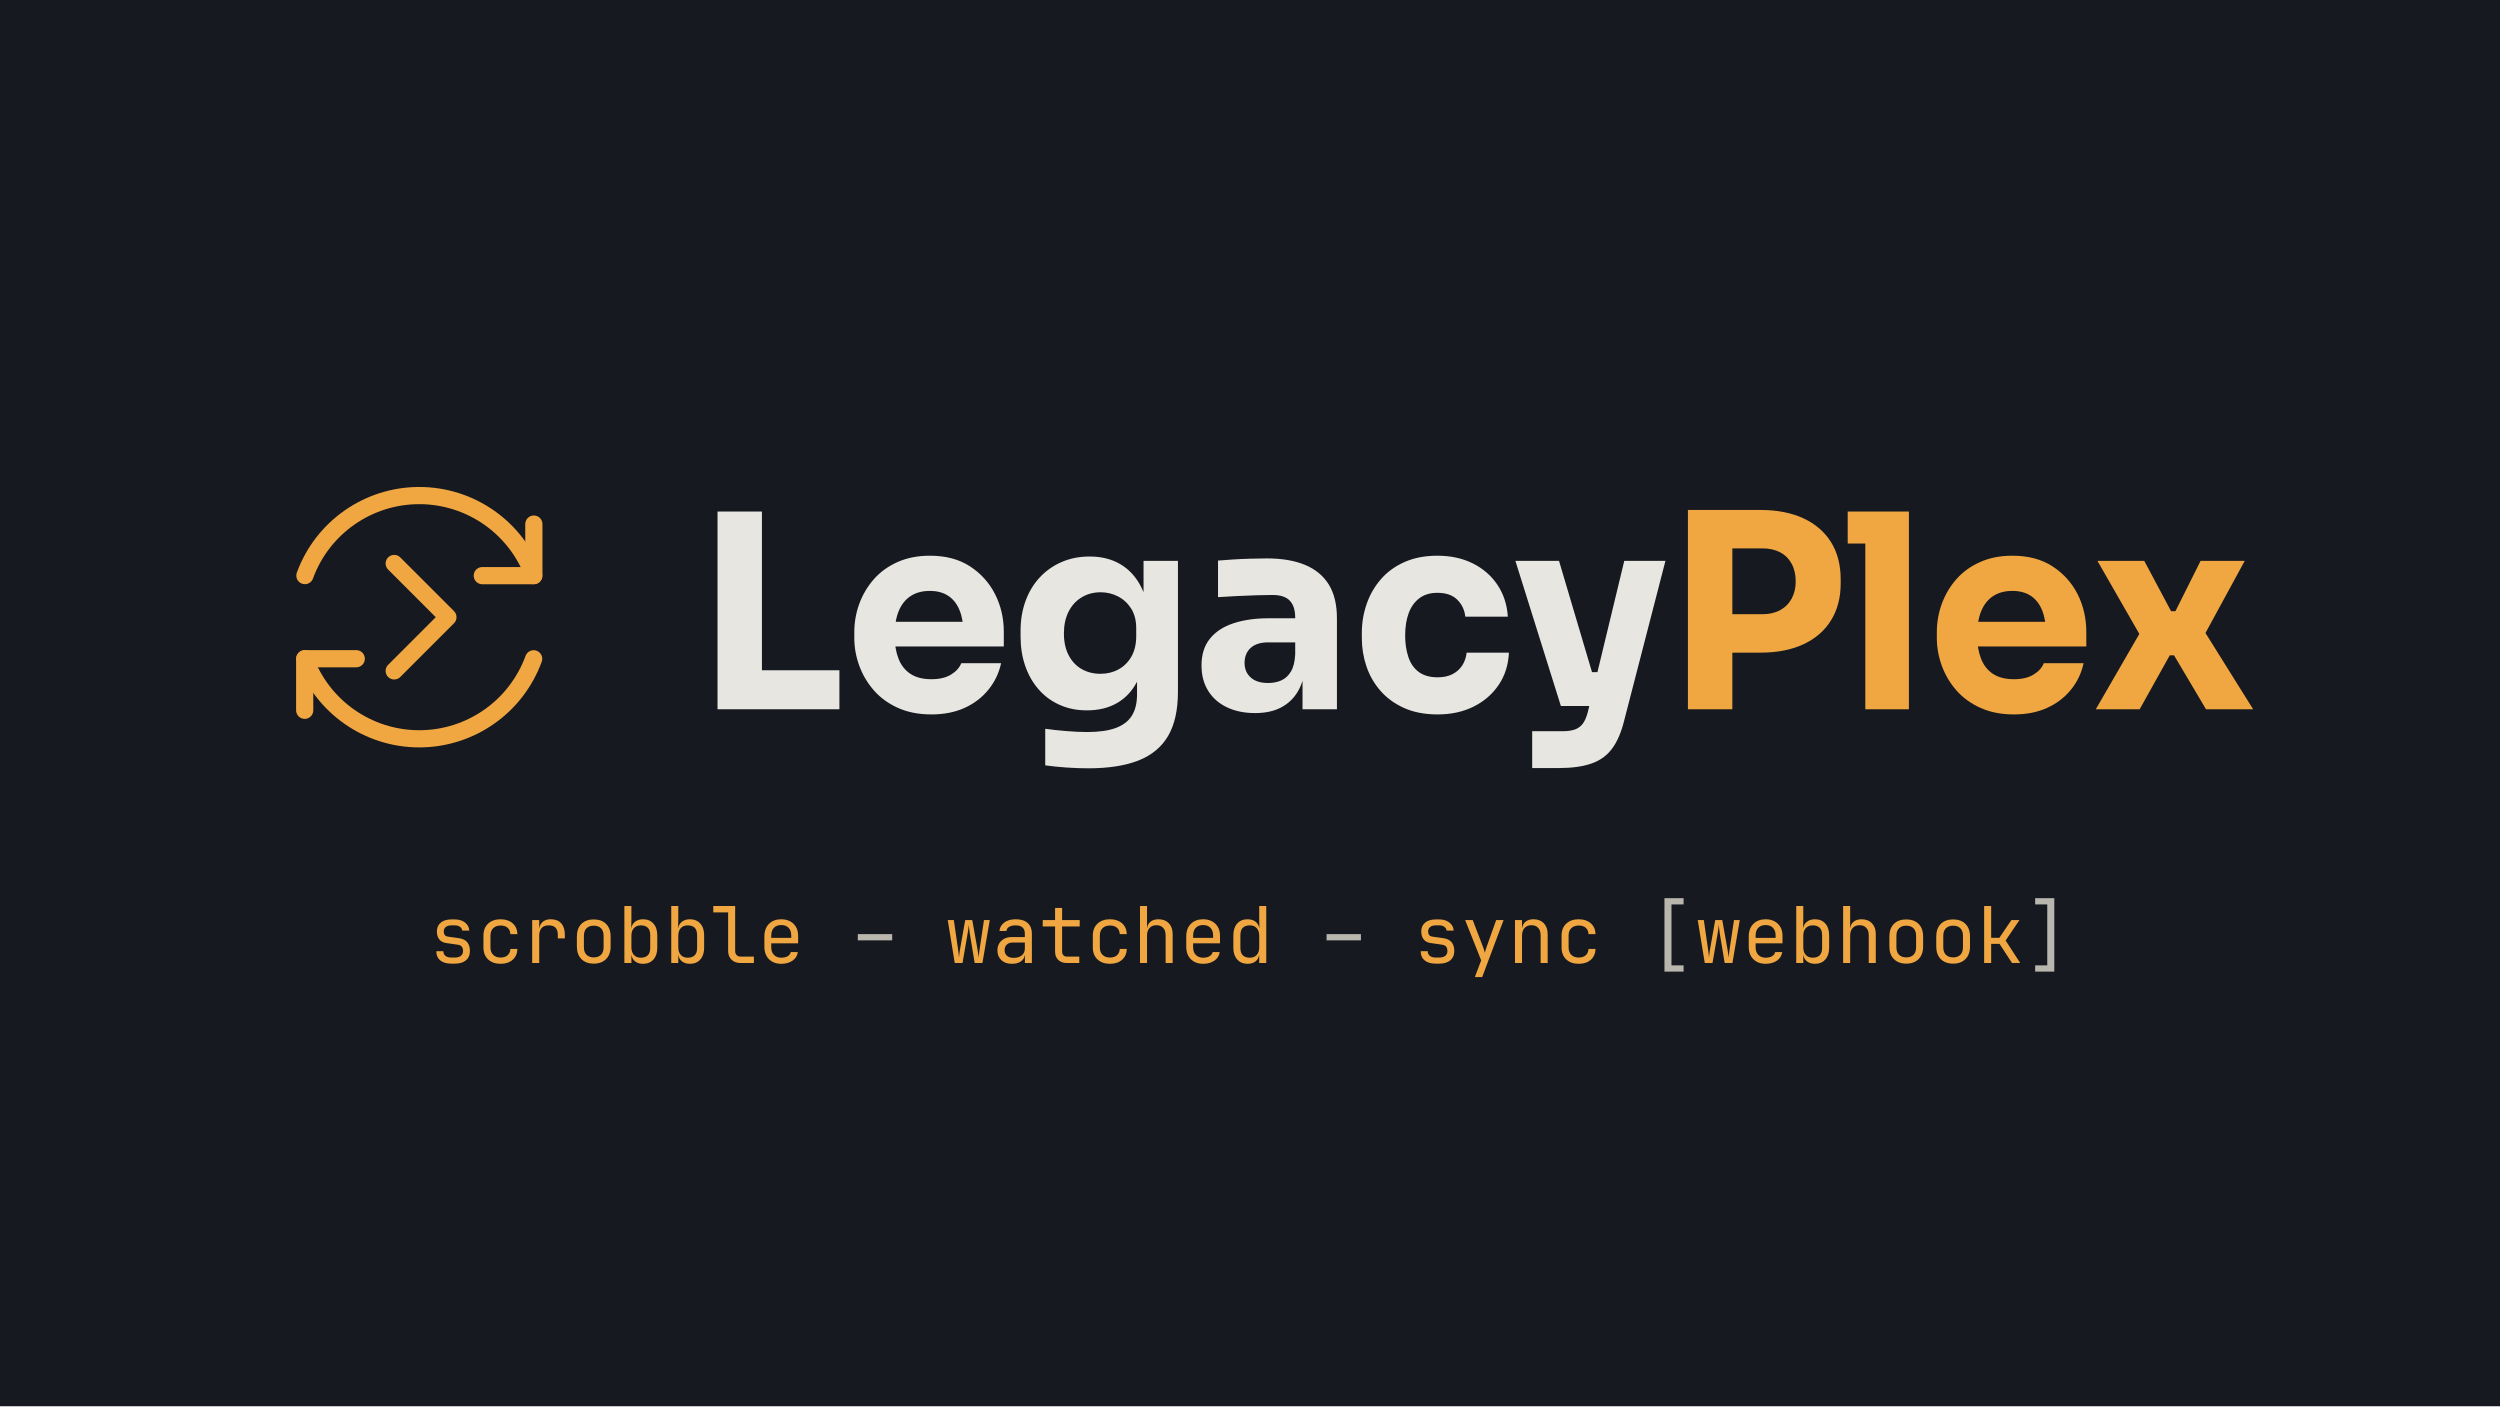
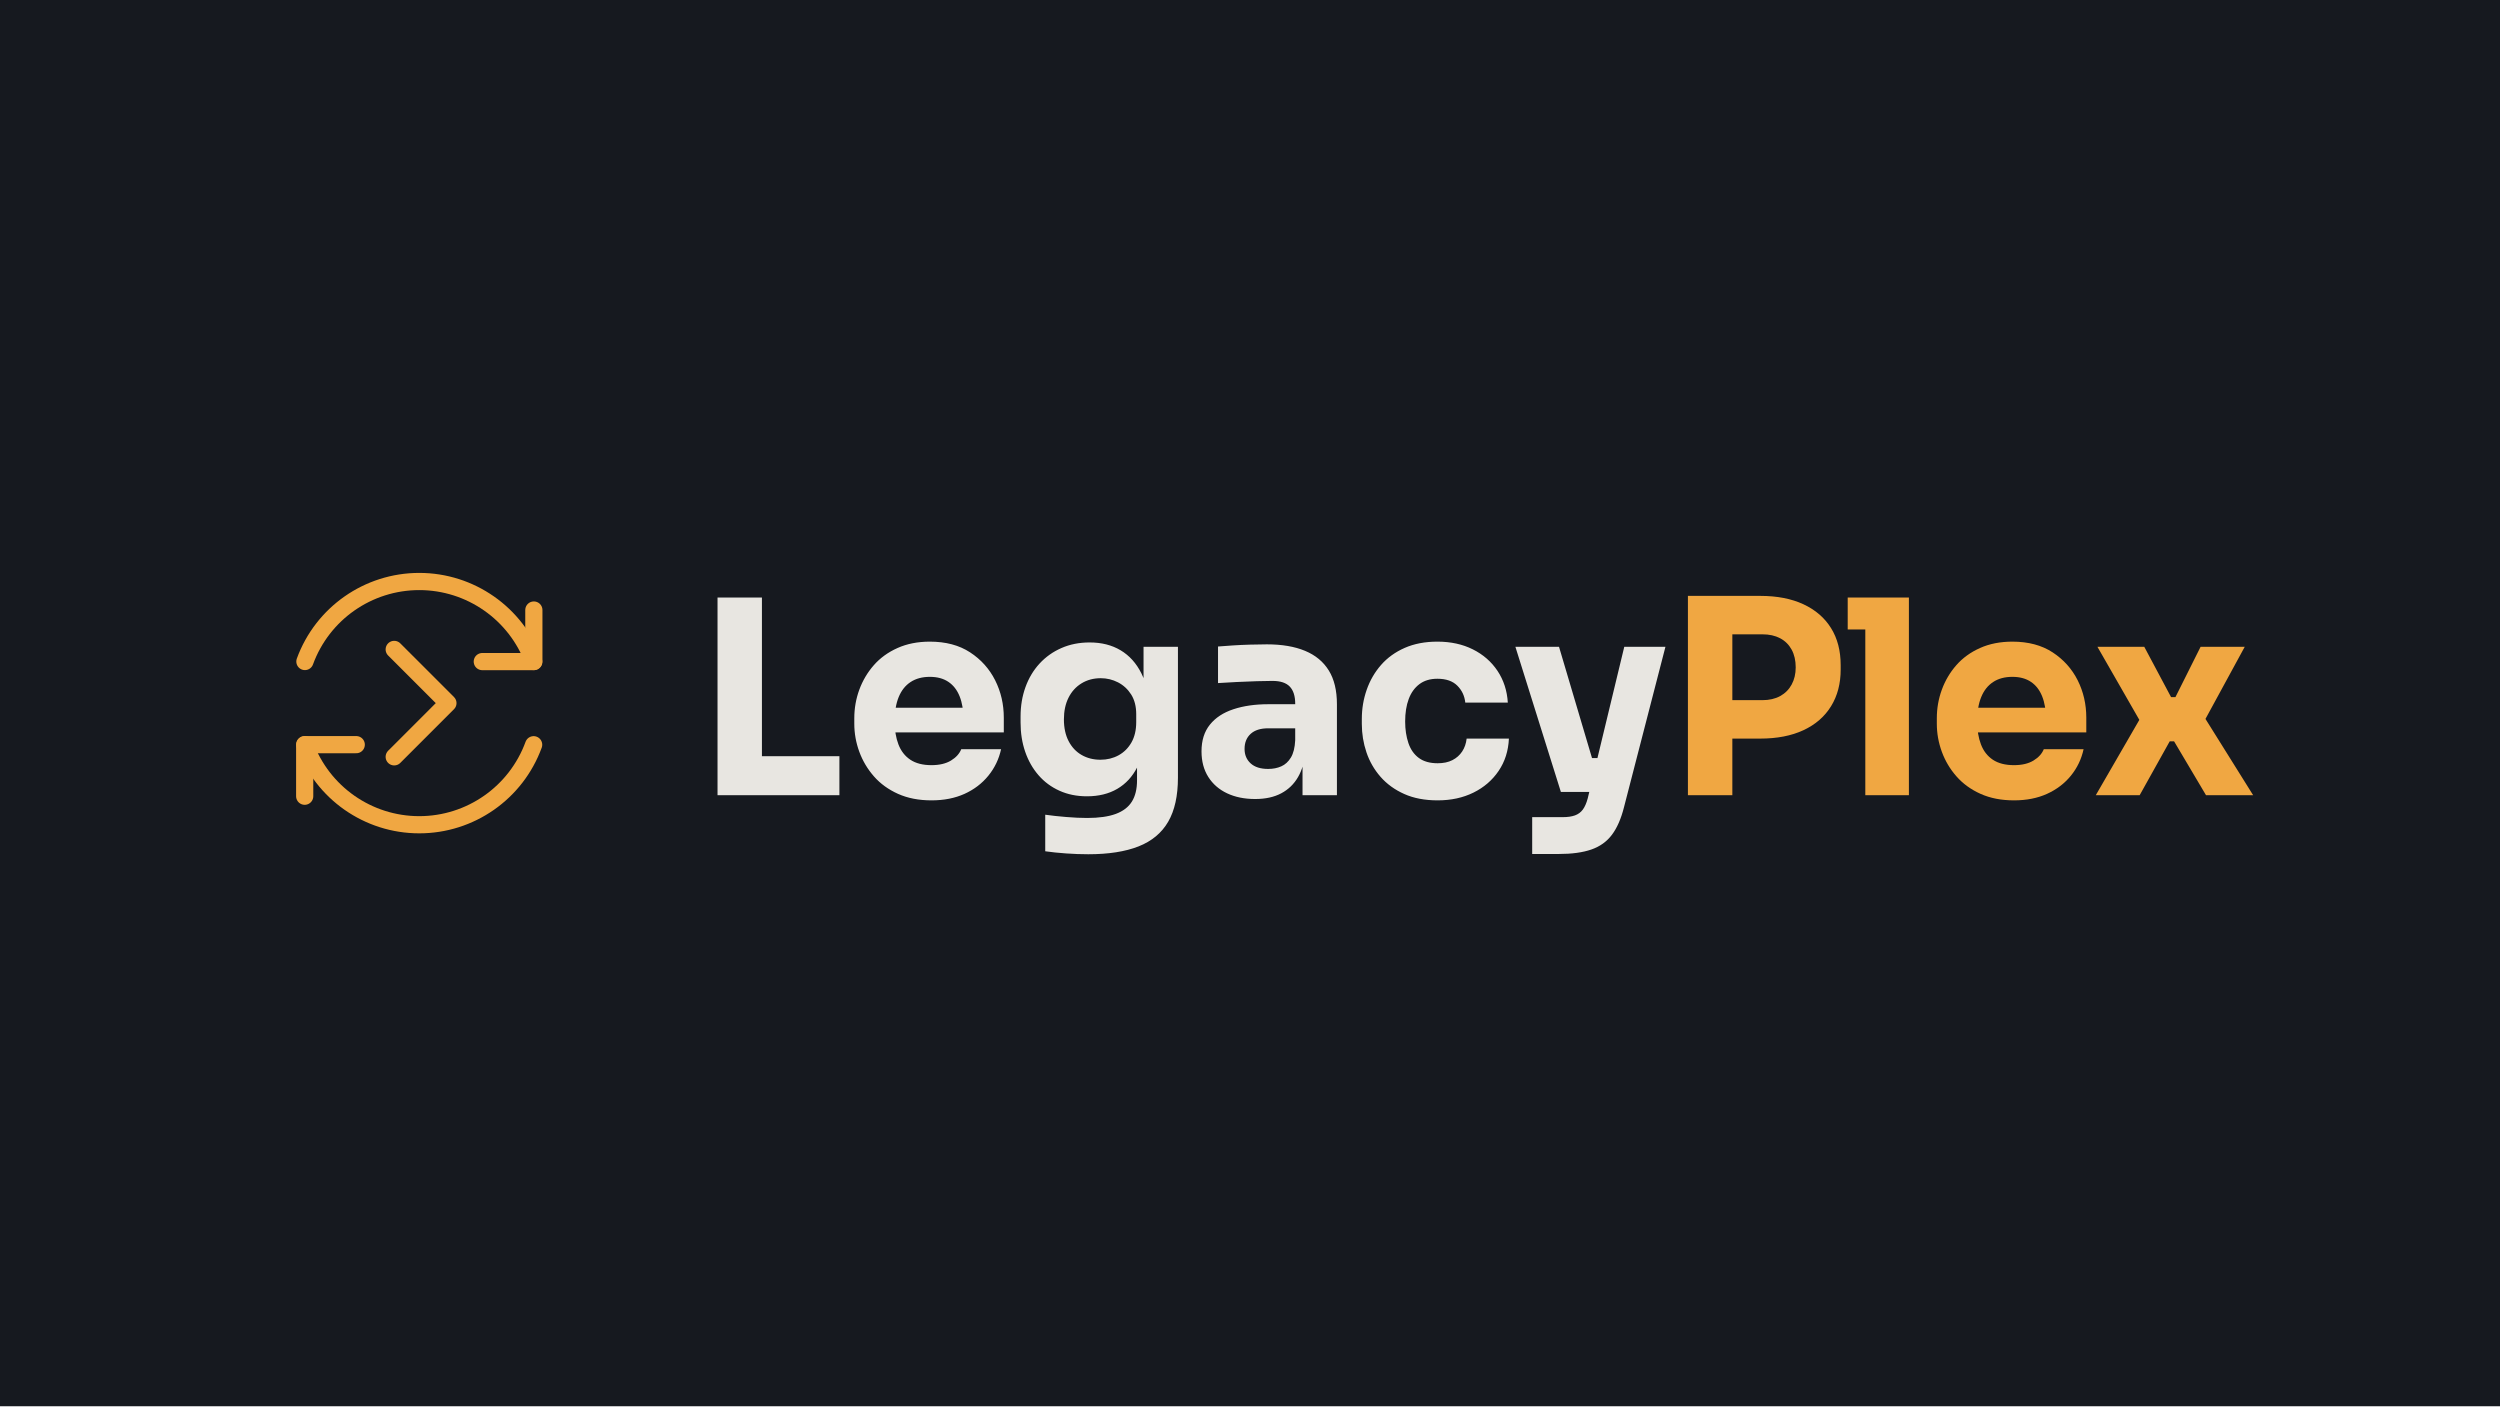
<svg xmlns="http://www.w3.org/2000/svg" viewBox="0 0 960 540">
  <rect width="960" height="540" fill="#16191f" />
-   <g transform="translate(95 171) scale(2.75)" fill="none" stroke="#f0a742" stroke-width="2.4" stroke-linecap="round" stroke-linejoin="round">
+   <g transform="translate(95 204) scale(2.75)" fill="none" stroke="#f0a742" stroke-width="2.4" stroke-linecap="round" stroke-linejoin="round">
    <path d="M8.03 18.19A17 17 0 0 1 39.97 18.19" />
    <path d="M40 11v7.2h-7.2" />
    <path d="M39.97 29.81A17 17 0 0 1 8.03 29.81" />
    <path d="M8 37v-7.2h7.2" />
    <path d="M20.5 16.5l7.5 7.5-7.5 7.5" />
  </g>
-   <path fill="#e8e6e1" d="M275.53 272.36V196.44H292.58V272.36ZM290.5 272.36V257.38H322.33V272.36ZM357.69 274.34Q350.41 274.34 344.84 271.84Q339.28 269.34 335.59 265.13Q331.9 260.92 329.97 255.67Q328.05 250.42 328.05 244.9V242.82Q328.05 237.1 329.97 231.85Q331.9 226.6 335.54 222.44Q339.18 218.28 344.64 215.84Q350.1 213.39 357.06 213.39Q366.22 213.39 372.51 217.5Q378.8 221.61 382.13 228.21Q385.46 234.82 385.46 242.62V248.23H335.02V238.77H375.37L369.96 243.14Q369.96 238.04 368.5 234.4Q367.05 230.76 364.19 228.84Q361.33 226.91 357.06 226.91Q352.7 226.91 349.68 228.89Q346.66 230.86 345.1 234.66Q343.54 238.46 343.54 243.97Q343.54 249.06 345 252.86Q346.46 256.66 349.58 258.74Q352.7 260.82 357.69 260.82Q362.26 260.82 365.18 259.05Q368.09 257.28 369.13 254.68H384.42Q383.17 260.4 379.53 264.87Q375.89 269.34 370.38 271.84Q364.86 274.34 357.69 274.34ZM417.9 295.03Q413.74 295.03 409.38 294.72Q405.01 294.41 401.37 293.89V279.85Q405.01 280.37 409.43 280.73Q413.85 281.1 417.49 281.1Q424.25 281.1 428.46 279.54Q432.67 277.98 434.65 274.8Q436.62 271.63 436.62 266.64V255.3L439.64 248.65Q439.43 256.24 436.68 261.65Q433.92 267.06 429.03 269.92Q424.14 272.78 417.38 272.78Q411.56 272.78 406.83 270.64Q402.1 268.51 398.77 264.66Q395.44 260.82 393.67 255.67Q391.9 250.52 391.9 244.49V242.1Q391.9 236.06 393.78 230.86Q395.65 225.66 399.18 221.82Q402.72 217.97 407.61 215.84Q412.5 213.7 418.42 213.7Q425.29 213.7 430.33 216.72Q435.38 219.74 438.29 225.56Q441.2 231.38 441.41 239.6L439.12 240.22V215.37H452.33V265.6Q452.33 276.1 448.58 282.55Q444.84 289 437.2 292.02Q429.55 295.03 417.9 295.03ZM422.58 258.74Q426.43 258.74 429.55 257.02Q432.67 255.3 434.49 252.08Q436.31 248.86 436.31 244.28V241.26Q436.31 236.79 434.39 233.72Q432.46 230.66 429.34 229.04Q426.22 227.43 422.69 227.43Q418.53 227.43 415.3 229.41Q412.08 231.38 410.31 234.92Q408.54 238.46 408.54 243.24Q408.54 248.13 410.36 251.61Q412.18 255.1 415.36 256.92Q418.53 258.74 422.58 258.74ZM500.17 272.36V255.51H497.36V237.21Q497.36 232.84 495.28 230.66Q493.2 228.47 488.62 228.47Q486.34 228.47 482.59 228.58Q478.85 228.68 474.9 228.89Q470.94 229.1 467.72 229.3V215.26Q470.11 215.06 473.34 214.85Q476.56 214.64 479.99 214.54Q483.42 214.43 486.44 214.43Q495.18 214.43 501.16 216.93Q507.14 219.42 510.26 224.47Q513.38 229.51 513.38 237.42V272.36ZM481.97 273.82Q475.83 273.82 471.2 271.63Q466.58 269.45 463.98 265.34Q461.38 261.23 461.38 255.51Q461.38 249.27 464.6 245.27Q467.82 241.26 473.65 239.34Q479.47 237.42 487.06 237.42H499.23V246.67H486.96Q482.59 246.67 480.25 248.8Q477.91 250.94 477.91 254.58Q477.91 258.01 480.25 260.14Q482.59 262.27 486.96 262.27Q489.77 262.27 492 261.28Q494.24 260.3 495.7 257.9Q497.15 255.51 497.36 251.25L501.31 255.41Q500.79 261.34 498.45 265.39Q496.11 269.45 492 271.63Q487.9 273.82 481.97 273.82ZM552.06 274.34Q544.68 274.34 539.22 271.89Q533.76 269.45 530.12 265.29Q526.48 261.13 524.71 255.88Q522.94 250.62 522.94 245.01V243.03Q522.94 237.21 524.82 231.85Q526.69 226.5 530.33 222.34Q533.97 218.18 539.43 215.78Q544.89 213.39 551.96 213.39Q559.66 213.39 565.58 216.36Q571.51 219.32 575.05 224.62Q578.58 229.93 579 236.79H562.67Q562.26 232.94 559.6 230.29Q556.95 227.64 551.96 227.64Q547.8 227.64 545.04 229.72Q542.29 231.8 540.94 235.44Q539.58 239.08 539.58 244.07Q539.58 248.65 540.83 252.34Q542.08 256.03 544.84 258.06Q547.59 260.09 552.06 260.09Q555.39 260.09 557.73 258.89Q560.07 257.7 561.48 255.56Q562.88 253.43 563.19 250.62H579.42Q579.1 257.7 575.46 263.05Q571.82 268.41 565.79 271.37Q559.76 274.34 552.06 274.34ZM588.36 294.93V280.78H600.22Q602.92 280.78 604.79 280.11Q606.66 279.43 607.81 277.87Q608.95 276.31 609.68 273.61L623.72 215.37H639.53L623.62 276.94Q621.95 283.59 618.99 287.54Q616.02 291.5 611.08 293.21Q606.14 294.93 598.55 294.93ZM606.25 271.11V258.11H618.31V271.11ZM599.38 271.11 581.91 215.37H598.66L615.19 271.11Z" />
-   <path fill="#f0a742" d="M663.14 250.62V235.86H676.76Q680.71 235.86 683.57 234.3Q686.43 232.74 687.99 229.88Q689.55 227.02 689.55 223.27Q689.55 219.32 687.99 216.46Q686.43 213.6 683.57 212.09Q680.71 210.58 676.76 210.58H663.14V195.82H675.93Q685.6 195.82 692.52 199.04Q699.43 202.26 703.12 208.19Q706.82 214.12 706.82 222.44V224.1Q706.82 232.22 703.12 238.2Q699.43 244.18 692.52 247.4Q685.6 250.62 675.93 250.62ZM648.16 272.36V195.82H665.22V272.36ZM716.28 272.36V196.44H733.02V272.36ZM709.52 208.71V196.44H733.02V208.71ZM773.38 274.34Q766.1 274.34 760.53 271.84Q754.97 269.34 751.28 265.13Q747.58 260.92 745.66 255.67Q743.74 250.42 743.74 244.9V242.82Q743.74 237.1 745.66 231.85Q747.58 226.6 751.22 222.44Q754.86 218.28 760.32 215.84Q765.78 213.39 772.75 213.39Q781.9 213.39 788.2 217.5Q794.49 221.61 797.82 228.21Q801.14 234.82 801.14 242.62V248.23H750.7V238.77H791.06L785.65 243.14Q785.65 238.04 784.19 234.4Q782.74 230.76 779.88 228.84Q777.02 226.91 772.75 226.91Q768.38 226.91 765.37 228.89Q762.35 230.86 760.79 234.66Q759.23 238.46 759.23 243.97Q759.23 249.06 760.69 252.86Q762.14 256.66 765.26 258.74Q768.38 260.82 773.38 260.82Q777.95 260.82 780.86 259.05Q783.78 257.28 784.82 254.68H800.1Q798.86 260.4 795.22 264.87Q791.58 269.34 786.06 271.84Q780.55 274.34 773.38 274.34ZM804.78 272.36 822.46 241.78 822.05 244.38 805.41 215.37H823.4L833.7 234.71H835.36L845.03 215.37H861.98L846.07 244.59L846.49 242.41L865.21 272.36H847.11L834.84 251.66H833.18L821.63 272.36Z" />
-   <path fill="#f0a742" d="M173.34 370.04Q170.58 370.04 169.06 368.8Q167.55 367.55 167.55 365.27H170.25Q170.25 366.41 171.06 367.06Q171.87 367.7 173.34 367.7H174.66Q176.16 367.7 176.99 367.04Q177.81 366.38 177.81 365.18Q177.81 363.05 175.86 362.78L171.3 362.12Q169.62 361.88 168.69 360.73Q167.76 359.57 167.76 357.68Q167.76 355.52 169.25 354.29Q170.73 353.06 173.34 353.06H174.66Q177.06 353.06 178.57 354.25Q180.09 355.43 180.21 357.35H177.48Q177.42 356.48 176.65 355.91Q175.89 355.34 174.66 355.34H173.34Q171.96 355.34 171.18 355.97Q170.4 356.6 170.4 357.68Q170.4 359.42 171.99 359.66L176.25 360.26Q180.45 360.86 180.45 365.18Q180.45 367.49 178.94 368.76Q177.42 370.04 174.66 370.04ZM192.24 370.1Q189.24 370.1 187.44 368.42Q185.64 366.74 185.64 363.8V359.3Q185.64 356.36 187.44 354.68Q189.24 353 192.24 353Q195.09 353 196.84 354.53Q198.6 356.06 198.69 358.7H195.99Q195.9 357.11 194.91 356.25Q193.92 355.4 192.24 355.4Q190.47 355.4 189.41 356.41Q188.34 357.41 188.34 359.27V363.8Q188.34 365.66 189.41 366.68Q190.47 367.7 192.24 367.7Q193.92 367.7 194.91 366.83Q195.9 365.96 195.99 364.4H198.69Q198.6 367.04 196.84 368.57Q195.09 370.1 192.24 370.1ZM204.36 369.8V353.3H207.06V356.45H207.12Q207.33 354.86 208.47 353.93Q209.61 353 211.53 353Q214.11 353 215.5 354.55Q216.9 356.09 216.9 358.94V360.35H214.2V358.94Q214.2 355.34 210.69 355.34Q208.92 355.34 207.99 356.36Q207.06 357.38 207.06 359.3V369.8ZM228 370.04Q225.03 370.04 223.28 368.3Q221.52 366.56 221.52 363.44V359.66Q221.52 356.51 223.26 354.78Q225 353.06 228 353.06Q231 353.06 232.74 354.78Q234.48 356.51 234.48 359.66V363.44Q234.48 366.56 232.72 368.3Q230.97 370.04 228 370.04ZM228 367.64Q229.77 367.64 230.78 366.65Q231.78 365.66 231.78 363.74V359.36Q231.78 357.44 230.78 356.45Q229.77 355.46 228 355.46Q226.26 355.46 225.24 356.45Q224.22 357.44 224.22 359.36V363.74Q224.22 365.66 225.24 366.65Q226.26 367.64 228 367.64ZM246.96 370.1Q245.1 370.1 243.9 369.19Q242.7 368.27 242.49 366.65H242.46V369.8H239.76V347.9H242.46V352.7L242.4 356.45H242.43Q242.67 354.86 243.88 353.93Q245.1 353 246.96 353Q249.45 353 250.92 354.65Q252.39 356.3 252.39 359.15V363.98Q252.39 366.8 250.92 368.45Q249.45 370.1 246.96 370.1ZM246.06 367.76Q247.77 367.76 248.73 366.86Q249.69 365.96 249.69 363.95V359.15Q249.69 357.11 248.73 356.23Q247.77 355.34 246.06 355.34Q244.41 355.34 243.44 356.39Q242.46 357.44 242.46 359.3V363.8Q242.46 365.66 243.44 366.71Q244.41 367.76 246.06 367.76ZM264.96 370.1Q263.1 370.1 261.9 369.19Q260.7 368.27 260.49 366.65H260.46V369.8H257.76V347.9H260.46V352.7L260.4 356.45H260.43Q260.67 354.86 261.88 353.93Q263.1 353 264.96 353Q267.45 353 268.92 354.65Q270.39 356.3 270.39 359.15V363.98Q270.39 366.8 268.92 368.45Q267.45 370.1 264.96 370.1ZM264.06 367.76Q265.77 367.76 266.73 366.86Q267.69 365.96 267.69 363.95V359.15Q267.69 357.11 266.73 356.23Q265.77 355.34 264.06 355.34Q262.41 355.34 261.44 356.39Q260.46 357.44 260.46 359.3V363.8Q260.46 365.66 261.44 366.71Q262.41 367.76 264.06 367.76ZM284.4 369.8Q282.21 369.8 280.9 368.52Q279.6 367.25 279.6 365.15V350.36H273.9V347.9H282.3V365.15Q282.3 366.17 282.87 366.75Q283.44 367.34 284.4 367.34H289.5V369.8ZM300 370.1Q297.09 370.1 295.3 368.35Q293.52 366.59 293.52 363.5V359.6Q293.52 356.51 295.3 354.75Q297.09 353 300 353Q301.95 353 303.4 353.78Q304.86 354.56 305.67 355.97Q306.48 357.38 306.48 359.3V362.24H296.16V363.8Q296.16 365.63 297.21 366.69Q298.26 367.76 300 367.76Q301.5 367.76 302.48 367.18Q303.45 366.59 303.66 365.6H306.36Q306.09 367.67 304.35 368.88Q302.61 370.1 300 370.1ZM296.16 360.14H303.84V359.3Q303.84 357.35 302.83 356.29Q301.83 355.22 300 355.22Q298.17 355.22 297.17 356.29Q296.16 357.35 296.16 359.3Z" />
-   <path fill="#b9b6ae" d="M329.4 361.1V358.7H342.6V361.1Z" />
-   <path fill="#f0a742" d="M366.63 369.8 363.93 353.3H366.27L367.95 364.94Q368.04 365.6 368.13 366.39Q368.22 367.19 368.25 367.7Q368.31 367.19 368.38 366.39Q368.46 365.6 368.58 364.94L370.65 353.3H373.35L375.42 364.94Q375.54 365.6 375.64 366.39Q375.75 367.19 375.78 367.7Q375.84 367.19 375.93 366.39Q376.02 365.6 376.11 364.94L377.85 353.3H380.07L377.25 369.8H374.28L372.39 358.4Q372.27 357.56 372.16 356.62Q372.06 355.67 372 355.16Q371.97 355.67 371.85 356.62Q371.73 357.56 371.58 358.4L369.6 369.8ZM388.56 370.1Q386.01 370.1 384.51 368.68Q383.01 367.25 383.01 364.94Q383.01 363.41 383.7 362.27Q384.39 361.13 385.62 360.49Q386.85 359.84 388.44 359.84H393.54V358.55Q393.54 355.34 390.03 355.34Q388.47 355.34 387.51 355.91Q386.55 356.48 386.49 357.5H383.79Q383.94 355.55 385.61 354.27Q387.27 353 390.03 353Q393.03 353 394.63 354.44Q396.24 355.88 396.24 358.46V369.8H393.57V366.8H393.51Q393.27 368.33 391.98 369.22Q390.69 370.1 388.56 370.1ZM389.22 367.82Q391.2 367.82 392.37 366.86Q393.54 365.9 393.54 364.25V361.94H388.74Q387.42 361.94 386.6 362.74Q385.77 363.53 385.77 364.85Q385.77 366.23 386.69 367.02Q387.6 367.82 389.22 367.82ZM409.65 369.8Q407.61 369.8 406.38 368.62Q405.15 367.43 405.15 365.45V355.76H400.41V353.3H405.15V348.65H407.85V353.3H414.6V355.76H407.85V365.45Q407.85 366.29 408.35 366.82Q408.84 367.34 409.65 367.34H414.45V369.8ZM426.24 370.1Q423.24 370.1 421.44 368.42Q419.64 366.74 419.64 363.8V359.3Q419.64 356.36 421.44 354.68Q423.24 353 426.24 353Q429.09 353 430.85 354.53Q432.6 356.06 432.69 358.7H429.99Q429.9 357.11 428.91 356.25Q427.92 355.4 426.24 355.4Q424.47 355.4 423.4 356.41Q422.34 357.41 422.34 359.27V363.8Q422.34 365.66 423.4 366.68Q424.47 367.7 426.24 367.7Q427.92 367.7 428.91 366.83Q429.9 365.96 429.99 364.4H432.69Q432.6 367.04 430.85 368.57Q429.09 370.1 426.24 370.1ZM437.76 369.8V347.9H440.46V356.45H440.49Q440.7 354.8 441.84 353.9Q442.98 353 444.87 353Q447.36 353 448.83 354.53Q450.3 356.06 450.3 358.7V369.8H447.6V359.15Q447.6 357.29 446.65 356.29Q445.71 355.28 444.09 355.28Q442.41 355.28 441.44 356.33Q440.46 357.38 440.46 359.3V369.8ZM462 370.1Q459.09 370.1 457.3 368.35Q455.52 366.59 455.52 363.5V359.6Q455.52 356.51 457.3 354.75Q459.09 353 462 353Q463.95 353 465.4 353.78Q466.86 354.56 467.67 355.97Q468.48 357.38 468.48 359.3V362.24H458.16V363.8Q458.16 365.63 459.21 366.69Q460.26 367.76 462 367.76Q463.5 367.76 464.48 367.18Q465.45 366.59 465.66 365.6H468.36Q468.09 367.67 466.35 368.88Q464.61 370.1 462 370.1ZM458.16 360.14H465.84V359.3Q465.84 357.35 464.83 356.29Q463.83 355.22 462 355.22Q460.17 355.22 459.17 356.29Q458.16 357.35 458.16 359.3ZM479.04 370.1Q476.58 370.1 475.1 368.45Q473.61 366.8 473.61 363.98V359.15Q473.61 356.3 475.08 354.65Q476.55 353 479.04 353Q480.9 353 482.12 353.93Q483.33 354.86 483.57 356.45H483.6L483.54 352.7V347.9H486.24V369.8H483.54V366.65H483.51Q483.3 368.27 482.1 369.19Q480.9 370.1 479.04 370.1ZM479.94 367.76Q481.62 367.76 482.58 366.71Q483.54 365.66 483.54 363.8V359.3Q483.54 357.44 482.58 356.39Q481.62 355.34 479.94 355.34Q478.23 355.34 477.27 356.23Q476.31 357.11 476.31 359.15V363.95Q476.31 365.96 477.27 366.86Q478.23 367.76 479.94 367.76Z" />
-   <path fill="#b9b6ae" d="M509.4 361.1V358.7H522.6V361.1Z" />
-   <path fill="#f0a742" d="M551.34 370.04Q548.58 370.04 547.07 368.8Q545.55 367.55 545.55 365.27H548.25Q548.25 366.41 549.06 367.06Q549.87 367.7 551.34 367.7H552.66Q554.16 367.7 554.98 367.04Q555.81 366.38 555.81 365.18Q555.81 363.05 553.86 362.78L549.3 362.12Q547.62 361.88 546.69 360.73Q545.76 359.57 545.76 357.68Q545.76 355.52 547.25 354.29Q548.73 353.06 551.34 353.06H552.66Q555.06 353.06 556.58 354.25Q558.09 355.43 558.21 357.35H555.48Q555.42 356.48 554.65 355.91Q553.89 355.34 552.66 355.34H551.34Q549.96 355.34 549.18 355.97Q548.4 356.6 548.4 357.68Q548.4 359.42 549.99 359.66L554.25 360.26Q558.45 360.86 558.45 365.18Q558.45 367.49 556.93 368.76Q555.42 370.04 552.66 370.04ZM566.34 375.2 568.77 368.78 562.62 353.3H565.53L569.43 363.5Q569.67 364.1 569.88 364.76Q570.09 365.42 570.18 365.9Q570.27 365.42 570.48 364.76Q570.69 364.1 570.9 363.5L574.53 353.3H577.38L569.16 375.2ZM581.76 369.8V353.3H584.46V356.45H584.49Q584.7 354.8 585.84 353.9Q586.98 353 588.87 353Q591.36 353 592.83 354.53Q594.3 356.06 594.3 358.7V369.8H591.6V359.18Q591.6 357.29 590.65 356.29Q589.71 355.28 588.09 355.28Q586.41 355.28 585.43 356.33Q584.46 357.38 584.46 359.3V369.8ZM606.24 370.1Q603.24 370.1 601.44 368.42Q599.64 366.74 599.64 363.8V359.3Q599.64 356.36 601.44 354.68Q603.24 353 606.24 353Q609.09 353 610.85 354.53Q612.6 356.06 612.69 358.7H609.99Q609.9 357.11 608.91 356.25Q607.92 355.4 606.24 355.4Q604.47 355.4 603.4 356.41Q602.34 357.41 602.34 359.27V363.8Q602.34 365.66 603.4 366.68Q604.47 367.7 606.24 367.7Q607.92 367.7 608.91 366.83Q609.9 365.96 609.99 364.4H612.69Q612.6 367.04 610.85 368.57Q609.09 370.1 606.24 370.1Z" />
-   <path fill="#b9b6ae" d="M639.15 373.1V344.9H646.5V347.3H641.85V370.7H646.5V373.1Z" />
-   <path fill="#f0a742" d="M654.63 369.8 651.93 353.3H654.27L655.95 364.94Q656.04 365.6 656.13 366.39Q656.22 367.19 656.25 367.7Q656.31 367.19 656.38 366.39Q656.46 365.6 656.58 364.94L658.65 353.3H661.35L663.42 364.94Q663.54 365.6 663.64 366.39Q663.75 367.19 663.78 367.7Q663.84 367.19 663.93 366.39Q664.02 365.6 664.11 364.94L665.85 353.3H668.07L665.25 369.8H662.28L660.39 358.4Q660.27 357.56 660.16 356.62Q660.06 355.67 660 355.16Q659.97 355.67 659.85 356.62Q659.73 357.56 659.58 358.4L657.6 369.8ZM678 370.1Q675.09 370.1 673.31 368.35Q671.52 366.59 671.52 363.5V359.6Q671.52 356.51 673.31 354.75Q675.09 353 678 353Q679.95 353 681.4 353.78Q682.86 354.56 683.67 355.97Q684.48 357.38 684.48 359.3V362.24H674.16V363.8Q674.16 365.63 675.21 366.69Q676.26 367.76 678 367.76Q679.5 367.76 680.48 367.18Q681.45 366.59 681.66 365.6H684.36Q684.09 367.67 682.35 368.88Q680.61 370.1 678 370.1ZM674.16 360.14H681.84V359.3Q681.84 357.35 680.84 356.29Q679.83 355.22 678 355.22Q676.17 355.22 675.16 356.29Q674.16 357.35 674.16 359.3ZM696.96 370.1Q695.1 370.1 693.9 369.19Q692.7 368.27 692.49 366.65H692.46V369.8H689.76V347.9H692.46V352.7L692.4 356.45H692.43Q692.67 354.86 693.88 353.93Q695.1 353 696.96 353Q699.45 353 700.92 354.65Q702.39 356.3 702.39 359.15V363.98Q702.39 366.8 700.92 368.45Q699.45 370.1 696.96 370.1ZM696.06 367.76Q697.77 367.76 698.73 366.86Q699.69 365.96 699.69 363.95V359.15Q699.69 357.11 698.73 356.23Q697.77 355.34 696.06 355.34Q694.41 355.34 693.43 356.39Q692.46 357.44 692.46 359.3V363.8Q692.46 365.66 693.43 366.71Q694.41 367.76 696.06 367.76ZM707.76 369.8V347.9H710.46V356.45H710.49Q710.7 354.8 711.84 353.9Q712.98 353 714.87 353Q717.36 353 718.83 354.53Q720.3 356.06 720.3 358.7V369.8H717.6V359.15Q717.6 357.29 716.65 356.29Q715.71 355.28 714.09 355.28Q712.41 355.28 711.43 356.33Q710.46 357.38 710.46 359.3V369.8ZM732 370.04Q729.03 370.04 727.27 368.3Q725.52 366.56 725.52 363.44V359.66Q725.52 356.51 727.26 354.78Q729 353.06 732 353.06Q735 353.06 736.74 354.78Q738.48 356.51 738.48 359.66V363.44Q738.48 366.56 736.73 368.3Q734.97 370.04 732 370.04ZM732 367.64Q733.77 367.64 734.77 366.65Q735.78 365.66 735.78 363.74V359.36Q735.78 357.44 734.77 356.45Q733.77 355.46 732 355.46Q730.26 355.46 729.24 356.45Q728.22 357.44 728.22 359.36V363.74Q728.22 365.66 729.24 366.65Q730.26 367.64 732 367.64ZM750 370.04Q747.03 370.04 745.27 368.3Q743.52 366.56 743.52 363.44V359.66Q743.52 356.51 745.26 354.78Q747 353.06 750 353.06Q753 353.06 754.74 354.78Q756.48 356.51 756.48 359.66V363.44Q756.48 366.56 754.73 368.3Q752.97 370.04 750 370.04ZM750 367.64Q751.77 367.64 752.77 366.65Q753.78 365.66 753.78 363.74V359.36Q753.78 357.44 752.77 356.45Q751.77 355.46 750 355.46Q748.26 355.46 747.24 356.45Q746.22 357.44 746.22 359.36V363.74Q746.22 365.66 747.24 366.65Q748.26 367.64 750 367.64ZM761.91 369.8V347.9H764.61V360.11H767.76L772.38 353.3H775.47L770.16 361.16L775.77 369.8H772.62L767.82 362.45H764.61V369.8Z" />
-   <path fill="#b9b6ae" d="M781.5 373.1V370.7H786.15V347.3H781.5V344.9H788.85V373.1Z" />
+   <g transform="translate(0 33)">
+     <path fill="#e8e6e1" d="M275.53 272.36V196.44H292.58V272.36ZM290.5 272.36V257.38H322.33V272.36ZM357.69 274.34Q350.41 274.34 344.84 271.84Q339.28 269.34 335.59 265.13Q331.9 260.92 329.97 255.67Q328.05 250.42 328.05 244.9V242.82Q328.05 237.1 329.97 231.85Q331.9 226.6 335.54 222.44Q339.18 218.28 344.64 215.84Q350.1 213.39 357.06 213.39Q366.22 213.39 372.51 217.5Q378.8 221.61 382.13 228.21Q385.46 234.82 385.46 242.62V248.23H335.02V238.77H375.37L369.96 243.14Q369.96 238.04 368.5 234.4Q367.05 230.76 364.19 228.84Q361.33 226.91 357.06 226.91Q352.7 226.91 349.68 228.89Q346.66 230.86 345.1 234.66Q343.54 238.46 343.54 243.97Q343.54 249.06 345 252.86Q346.46 256.66 349.58 258.74Q352.7 260.82 357.69 260.82Q362.26 260.82 365.18 259.05Q368.09 257.28 369.13 254.68H384.42Q383.17 260.4 379.53 264.87Q375.89 269.34 370.38 271.84Q364.86 274.34 357.69 274.34ZM417.9 295.03Q413.74 295.03 409.38 294.72Q405.01 294.41 401.37 293.89V279.85Q405.01 280.37 409.43 280.73Q413.85 281.1 417.49 281.1Q424.25 281.1 428.46 279.54Q432.67 277.98 434.65 274.8Q436.62 271.63 436.62 266.64V255.3L439.64 248.65Q439.43 256.24 436.68 261.65Q433.92 267.06 429.03 269.92Q424.14 272.78 417.38 272.78Q411.56 272.78 406.83 270.64Q402.1 268.51 398.77 264.66Q395.44 260.82 393.67 255.67Q391.9 250.52 391.9 244.49V242.1Q391.9 236.06 393.78 230.86Q395.65 225.66 399.18 221.82Q402.72 217.97 407.61 215.84Q412.5 213.7 418.42 213.7Q425.29 213.7 430.33 216.72Q435.38 219.74 438.29 225.56Q441.2 231.38 441.41 239.6L439.12 240.22V215.37H452.33V265.6Q452.33 276.1 448.58 282.55Q444.84 289 437.2 292.02Q429.55 295.03 417.9 295.03ZM422.58 258.74Q426.43 258.74 429.55 257.02Q432.67 255.3 434.49 252.08Q436.31 248.86 436.31 244.28V241.26Q436.31 236.79 434.39 233.72Q432.46 230.66 429.34 229.04Q426.22 227.43 422.69 227.43Q418.53 227.43 415.3 229.41Q412.08 231.38 410.31 234.92Q408.54 238.46 408.54 243.24Q408.54 248.13 410.36 251.61Q412.18 255.1 415.36 256.92Q418.53 258.74 422.58 258.74ZM500.17 272.36V255.51H497.36V237.21Q497.36 232.84 495.28 230.66Q493.2 228.47 488.62 228.47Q486.34 228.47 482.59 228.58Q478.85 228.68 474.9 228.89Q470.94 229.1 467.72 229.3V215.26Q470.11 215.06 473.34 214.85Q476.56 214.64 479.99 214.54Q483.42 214.43 486.44 214.43Q495.18 214.43 501.16 216.93Q507.14 219.42 510.26 224.47Q513.38 229.51 513.38 237.42V272.36ZM481.97 273.82Q475.83 273.82 471.2 271.63Q466.58 269.45 463.98 265.34Q461.38 261.23 461.38 255.51Q461.38 249.27 464.6 245.27Q467.82 241.26 473.65 239.34Q479.47 237.42 487.06 237.42H499.23V246.67H486.96Q482.59 246.67 480.25 248.8Q477.91 250.94 477.91 254.58Q477.91 258.01 480.25 260.14Q482.59 262.27 486.96 262.27Q489.77 262.27 492 261.28Q494.24 260.3 495.7 257.9Q497.15 255.51 497.36 251.25L501.31 255.41Q500.79 261.34 498.45 265.39Q496.11 269.45 492 271.63Q487.9 273.82 481.97 273.82ZM552.06 274.34Q544.68 274.34 539.22 271.89Q533.76 269.45 530.12 265.29Q526.48 261.13 524.71 255.88Q522.94 250.62 522.94 245.01V243.03Q522.94 237.21 524.82 231.85Q526.69 226.5 530.33 222.34Q533.97 218.18 539.43 215.78Q544.89 213.39 551.96 213.39Q559.66 213.39 565.58 216.36Q571.51 219.32 575.05 224.62Q578.58 229.93 579 236.79H562.67Q562.26 232.94 559.6 230.29Q556.95 227.64 551.96 227.64Q547.8 227.64 545.04 229.72Q542.29 231.8 540.94 235.44Q539.58 239.08 539.58 244.07Q539.58 248.65 540.83 252.34Q542.08 256.03 544.84 258.06Q547.59 260.09 552.06 260.09Q555.39 260.09 557.73 258.89Q560.07 257.7 561.48 255.56Q562.88 253.43 563.19 250.62H579.42Q579.1 257.7 575.46 263.05Q571.82 268.41 565.79 271.37Q559.76 274.34 552.06 274.34ZM588.36 294.93V280.78H600.22Q602.92 280.78 604.79 280.11Q606.66 279.43 607.81 277.87Q608.95 276.31 609.68 273.61L623.72 215.37H639.53L623.62 276.94Q621.95 283.59 618.99 287.54Q616.02 291.5 611.08 293.21Q606.14 294.93 598.55 294.93ZM606.25 271.11V258.11H618.31V271.11ZM599.38 271.11 581.91 215.37H598.66L615.19 271.11Z" />
+     <path fill="#f0a742" d="M663.14 250.62V235.86H676.76Q680.71 235.86 683.57 234.3Q686.43 232.74 687.99 229.88Q689.55 227.02 689.55 223.27Q689.55 219.32 687.99 216.46Q686.43 213.6 683.57 212.09Q680.71 210.58 676.76 210.58H663.14V195.82H675.93Q685.6 195.82 692.52 199.04Q699.43 202.26 703.12 208.19Q706.82 214.12 706.82 222.44V224.1Q706.82 232.22 703.12 238.2Q699.43 244.18 692.52 247.4Q685.6 250.62 675.93 250.62ZM648.16 272.36V195.82H665.22V272.36ZM716.28 272.36V196.44H733.02V272.36ZM709.52 208.71V196.44H733.02V208.71ZM773.38 274.34Q766.1 274.34 760.53 271.84Q754.97 269.34 751.28 265.13Q747.58 260.92 745.66 255.67Q743.74 250.42 743.74 244.9V242.82Q743.74 237.1 745.66 231.85Q747.58 226.6 751.22 222.44Q754.86 218.28 760.32 215.84Q765.78 213.39 772.75 213.39Q781.9 213.39 788.2 217.5Q794.49 221.61 797.82 228.21Q801.14 234.82 801.14 242.62V248.23H750.7V238.77H791.06L785.65 243.14Q785.65 238.04 784.19 234.4Q782.74 230.76 779.88 228.84Q777.02 226.91 772.75 226.91Q768.38 226.91 765.37 228.89Q762.35 230.86 760.79 234.66Q759.23 238.46 759.23 243.97Q759.23 249.06 760.69 252.86Q762.14 256.66 765.26 258.74Q768.38 260.82 773.38 260.82Q777.95 260.82 780.86 259.05Q783.78 257.28 784.82 254.68H800.1Q798.86 260.4 795.22 264.87Q791.58 269.34 786.06 271.84Q780.55 274.34 773.38 274.34ZM804.78 272.36 822.46 241.78 822.05 244.38 805.41 215.37H823.4L833.7 234.71H835.36L845.03 215.37H861.98L846.07 244.59L846.49 242.41L865.21 272.36H847.11L834.84 251.66H833.18L821.63 272.36Z" />
+   </g>
</svg>
